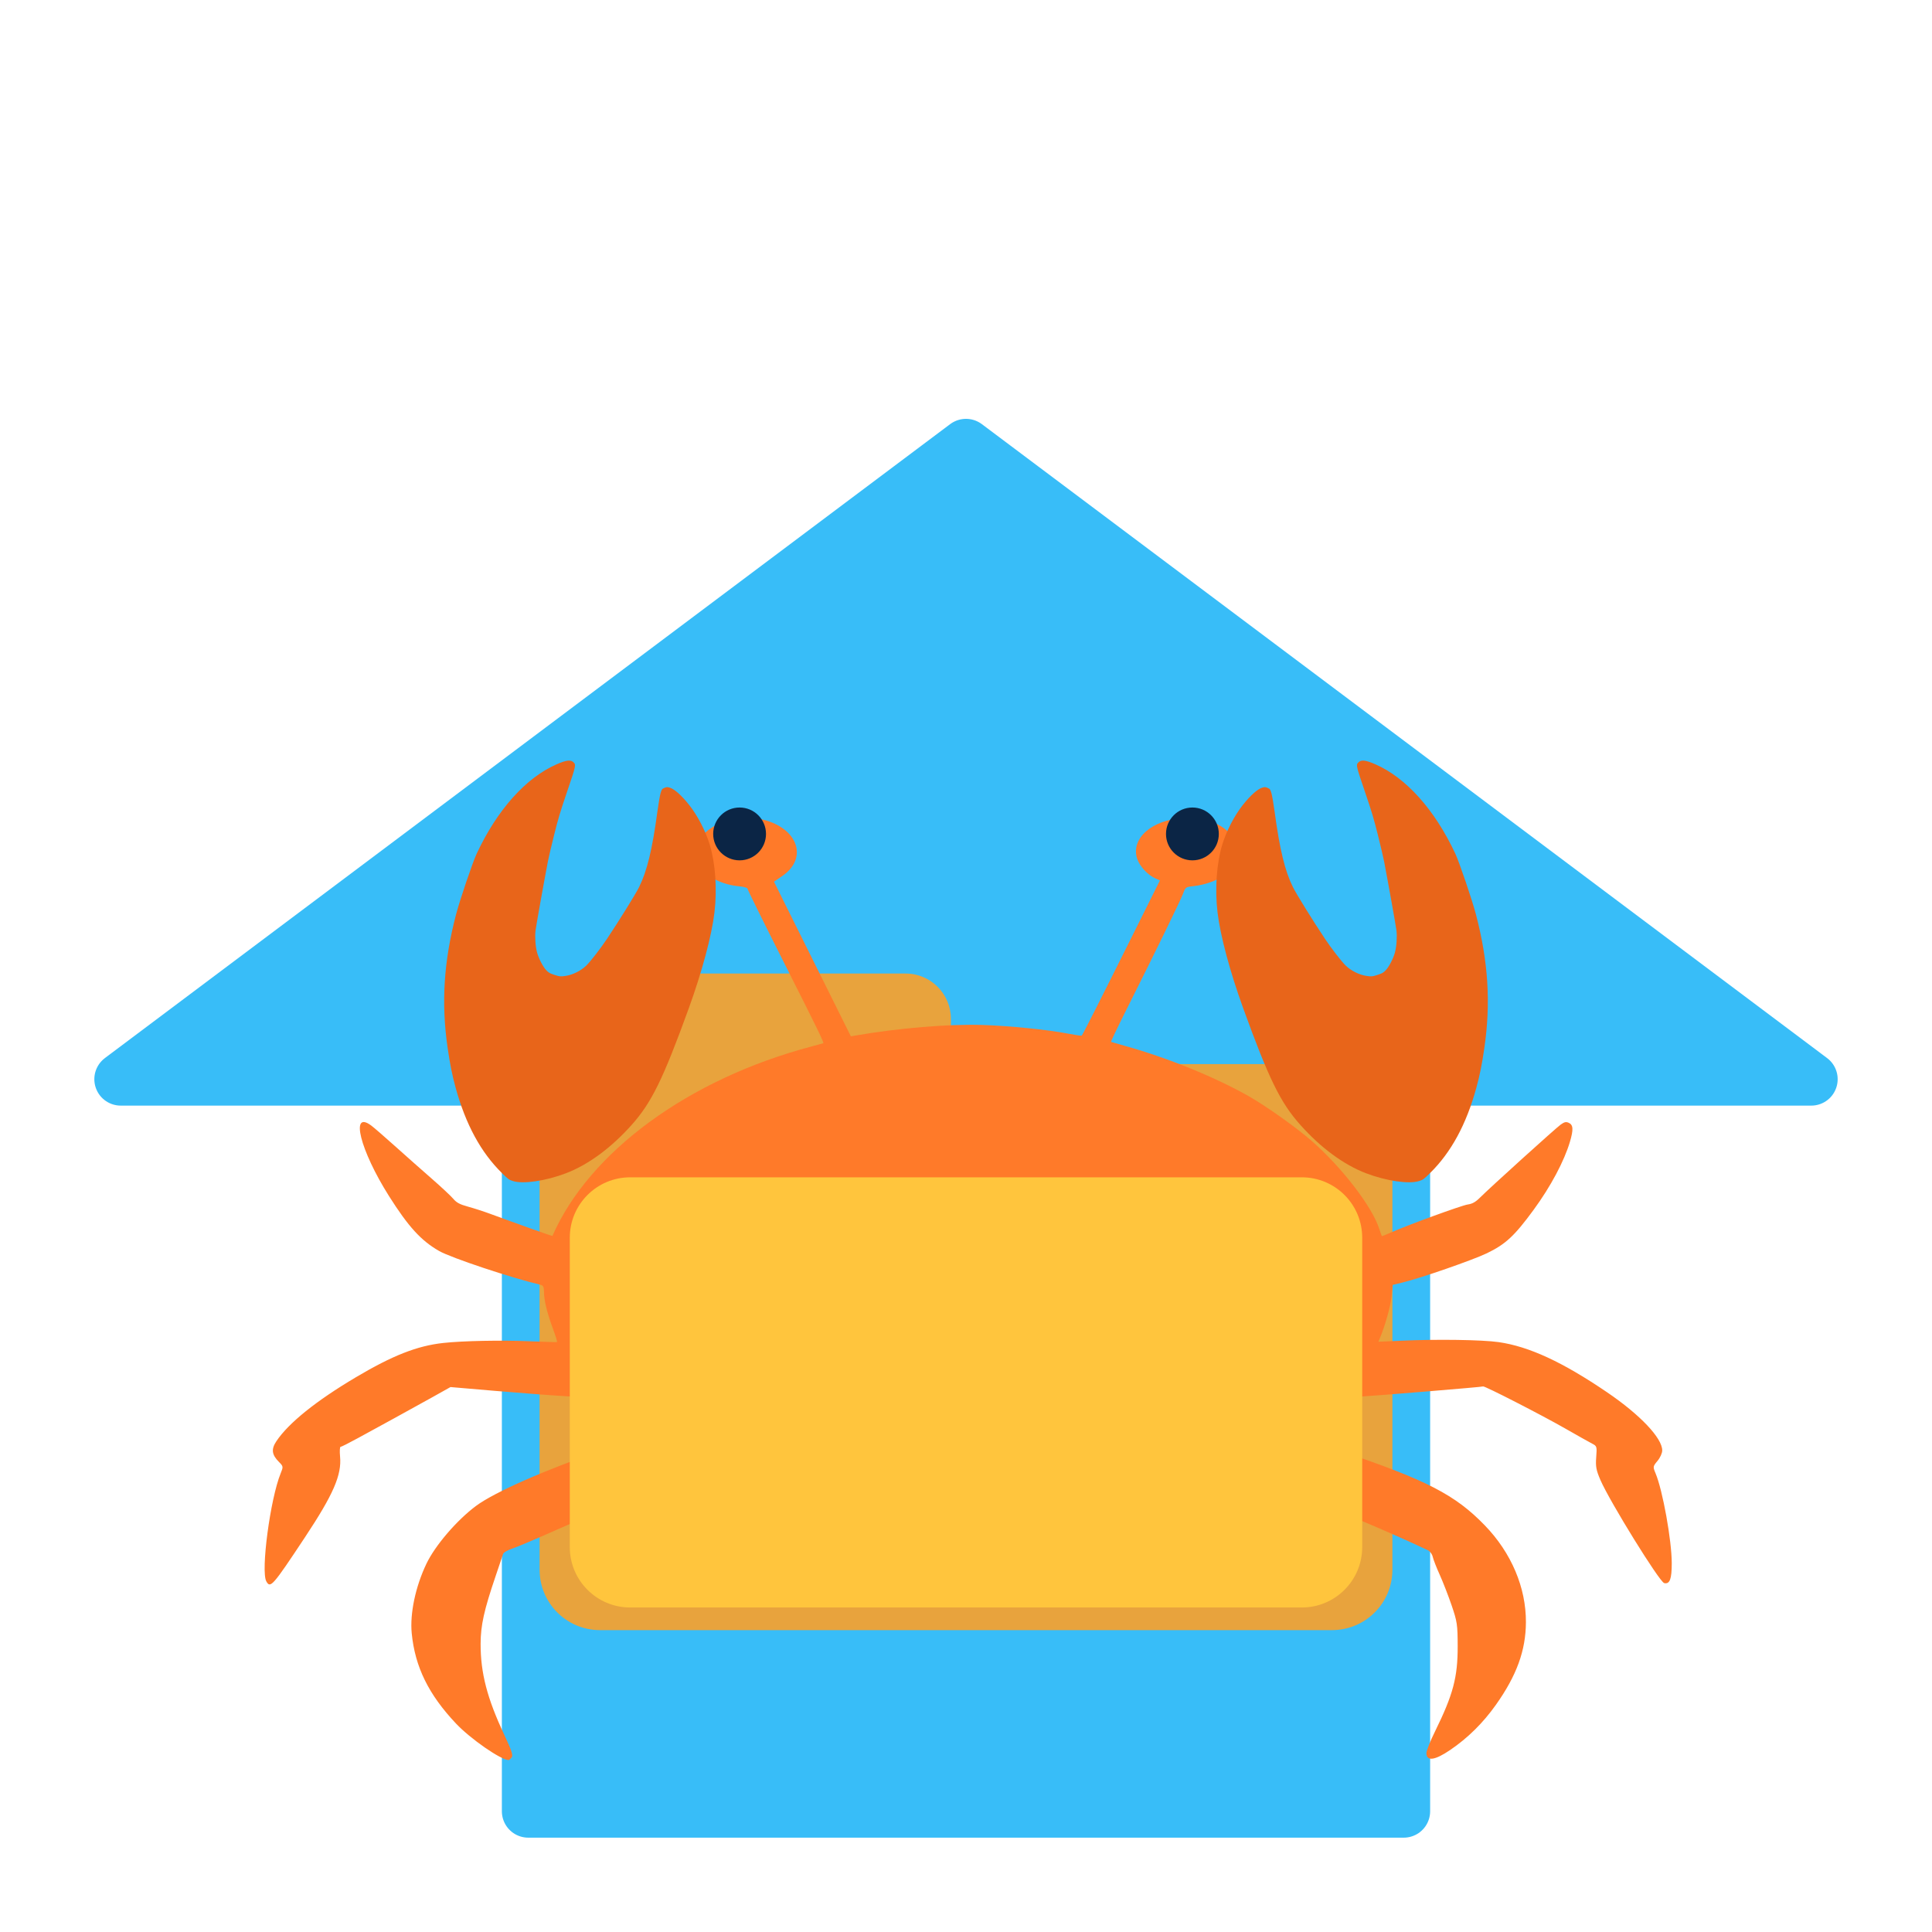
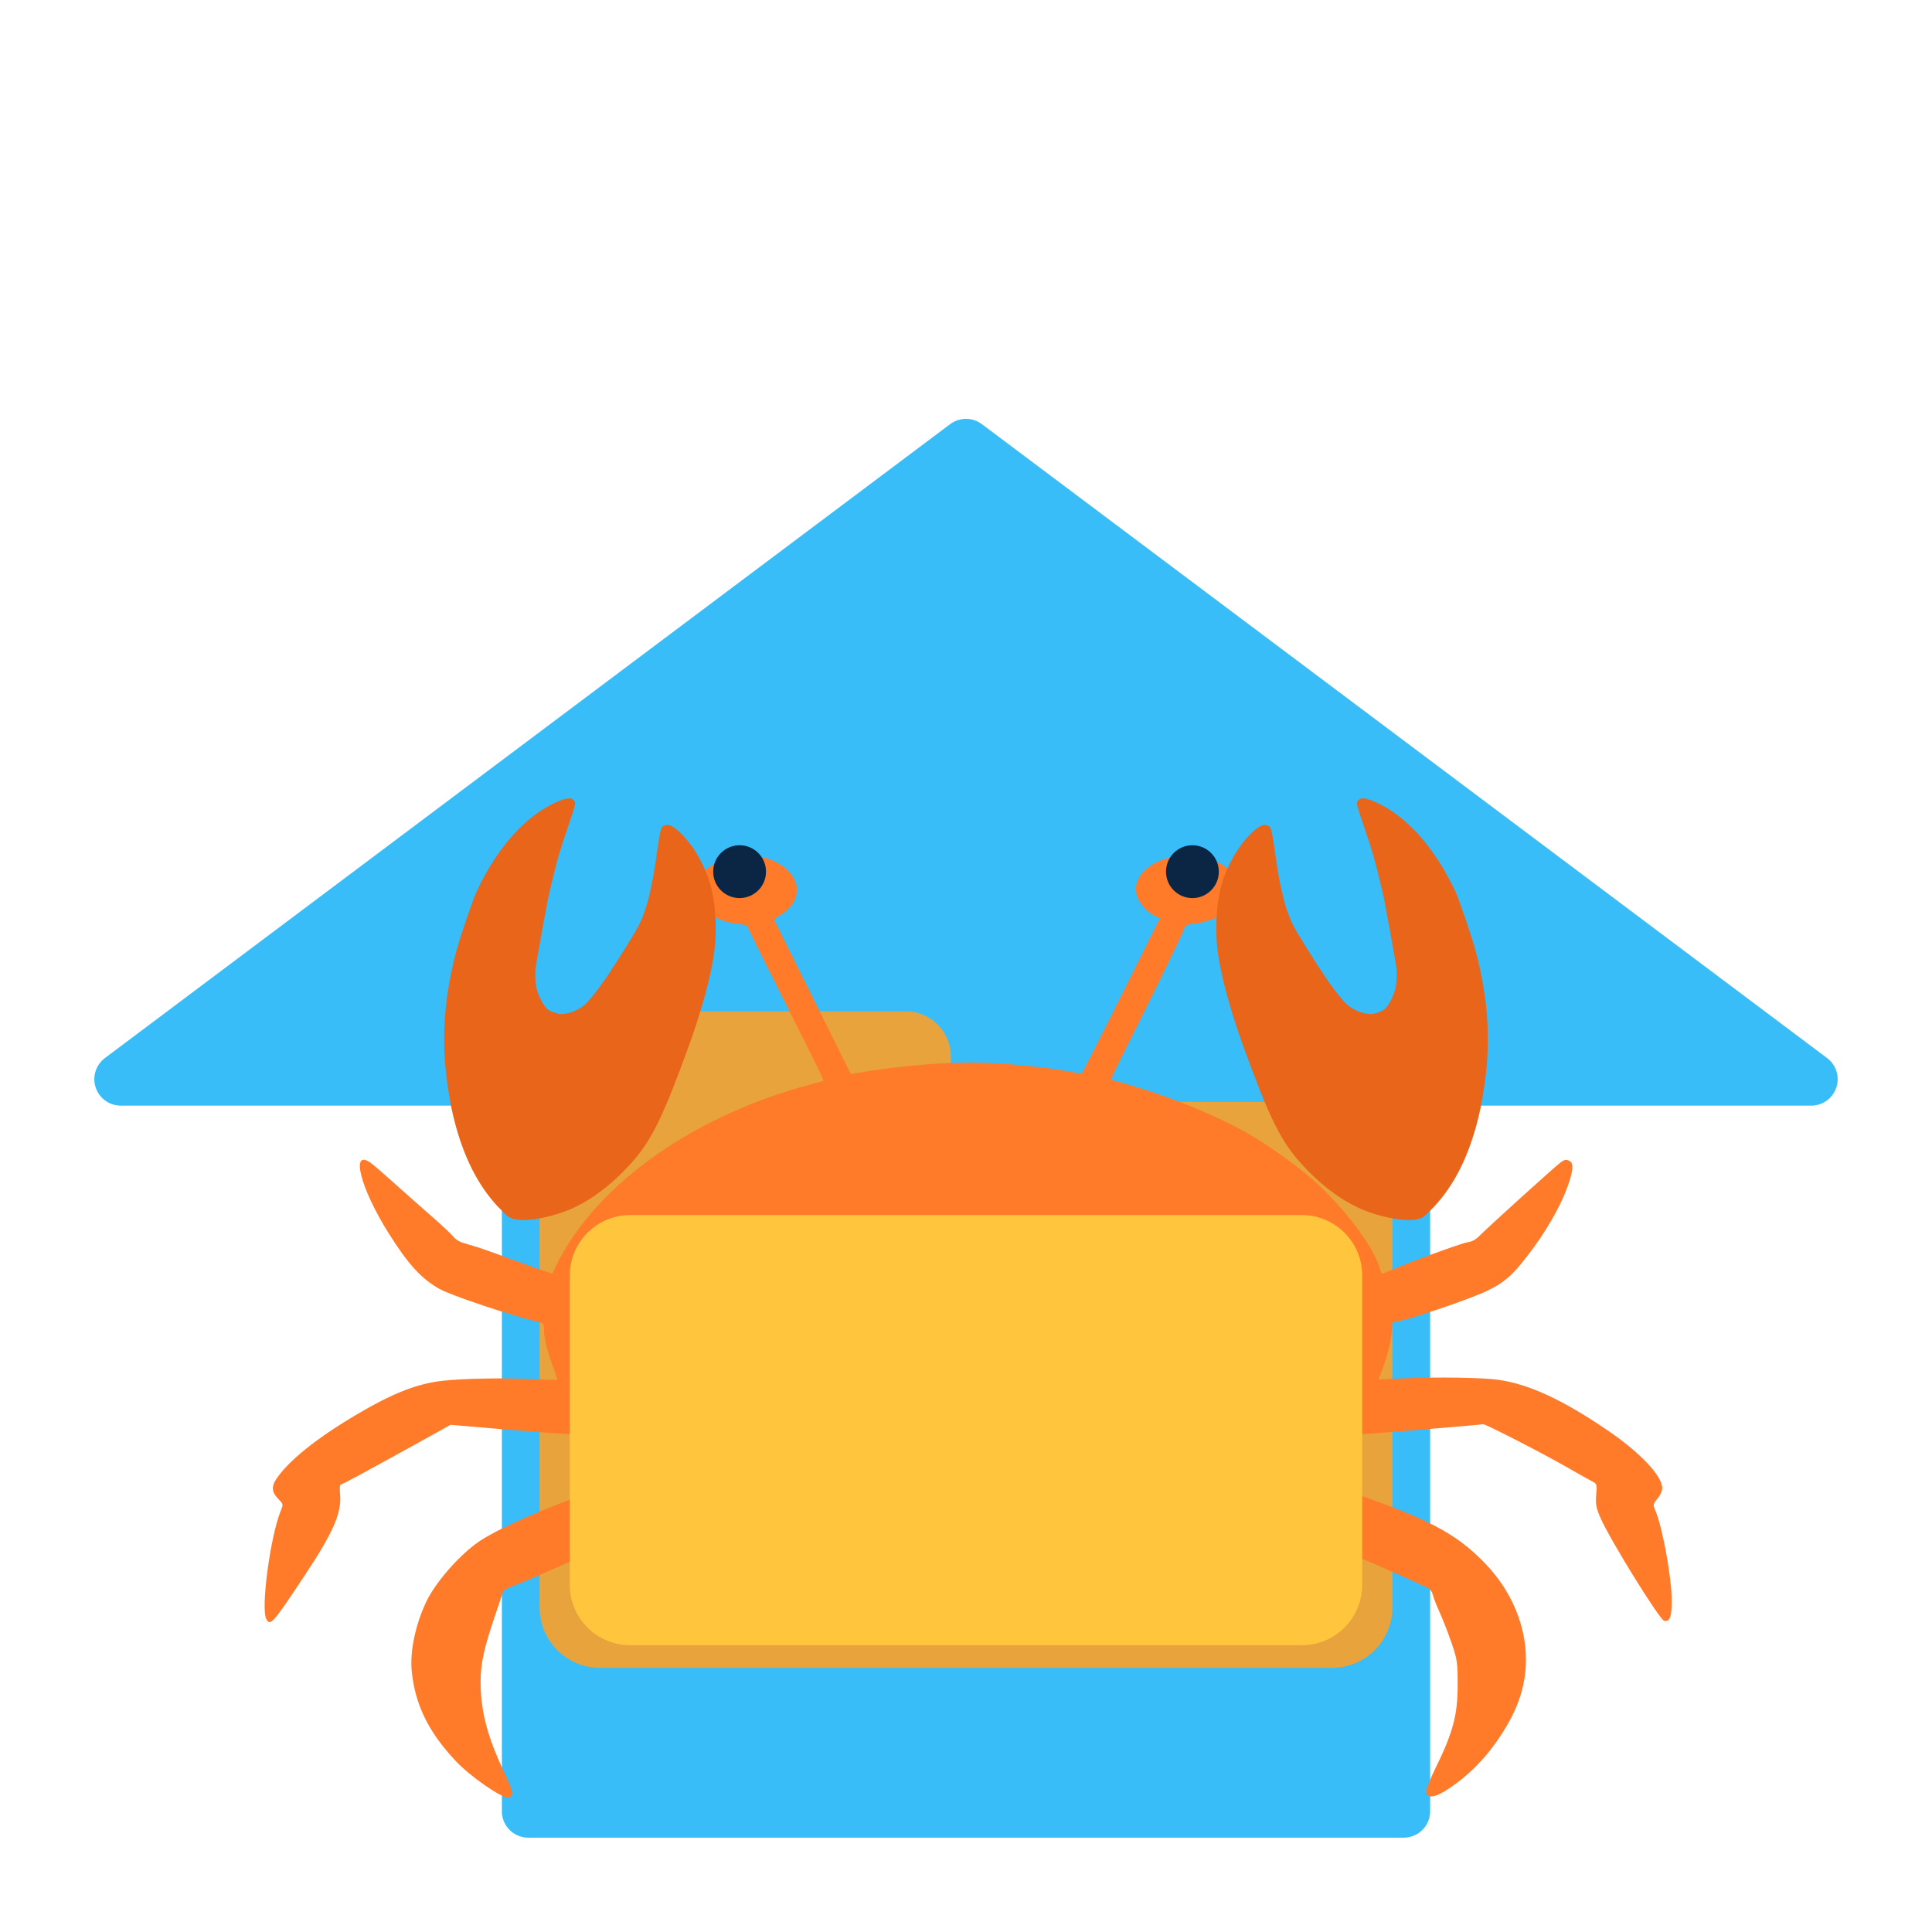
<svg xmlns="http://www.w3.org/2000/svg" viewBox="0 0 512 512" width="512" height="512">
  <path d="M256 118 L480 286 H372 V480 H140 V286 H32 Z" fill="#38BDF8" stroke="#38BDF8" stroke-width="14" stroke-linejoin="round" />
-   <rect x="160" y="258" width="92" height="32" rx="12" fill="#E8A33D" />
-   <rect x="143" y="282" width="226" height="150" rx="16" fill="#E8A33D" />
-   <g fill="#FF7A29" transform="translate(-2.0,169.9) scale(0.504,0.3444)">
+   <rect x="160" y="268" width="92" height="32" rx="12" fill="#E8A33D" />
+   <rect x="143" y="292" width="226" height="150" rx="16" fill="#E8A33D" />
+   <g fill="#FF7A29" transform="translate(-2.0,179.9) scale(0.504,0.3444)">
    <path d="M 385.462 138.366 C 379.171 141.295, 372.670 148.536, 371.011 154.462 C 369.417 160.155, 370.091 169.384, 372.461 174.320 C 376.090 181.881, 383.914 187.478, 392.497 188.655 C 395.017 189, 397 189.805, 397 190.484 C 397 191.150, 405.365 215.951, 415.588 245.598 C 434.707 301.039, 437.365 309.029, 436.818 309.430 C 436.643 309.559, 433.800 310.711, 430.500 311.990 C 366.087 336.965, 313.856 392.911, 294.429 457.738 C 294.363 457.959, 275.367 448.061, 261.500 440.580 C 258.200 438.800, 253.025 436.357, 250 435.151 C 245.755 433.460, 243.998 432.083, 242.301 429.120 C 241.091 427.007, 235.910 419.929, 230.788 413.390 C 225.666 406.850, 217.024 395.650, 211.582 388.500 C 206.141 381.350, 200.550 374.262, 199.158 372.750 C 187.944 360.570, 193.332 391.879, 208.494 427 C 218.707 450.657, 225.407 461.394, 234.912 469.332 C 241.183 474.570, 272.891 490.027, 288.250 495.333 C 289.587 495.794, 290.002 497.066, 290.008 500.719 C 290.018 507.229, 291.548 516.507, 294.639 528.802 C 296.064 534.468, 297.065 539.223, 296.865 539.368 C 296.664 539.514, 290.200 539.240, 282.500 538.760 C 267.511 537.825, 247.349 538.411, 236.975 540.081 C 223.284 542.286, 210.353 549.727, 191 566.536 C 170.154 584.642, 155.713 601.648, 149.314 615.626 C 146.491 621.792, 146.838 626.009, 150.628 631.594 C 152.941 635.002, 152.972 635.294, 151.567 640.310 C 146.085 659.878, 141.017 715.653, 144.006 723.516 C 146.141 729.131, 147.301 727.193, 164.362 689.500 C 179.264 656.580, 183.691 641.674, 182.781 627.495 C 182.517 623.373, 182.638 620, 183.050 620 C 183.462 620, 187.584 616.962, 192.210 613.250 C 196.836 609.538, 205.319 602.753, 211.060 598.173 C 216.802 593.593, 225.853 586.280, 231.173 581.921 L 240.846 573.997 264.460 576.953 C 277.448 578.580, 294.618 580.466, 302.614 581.145 L 317.154 582.381 318.971 585.940 C 321.545 590.982, 331.523 604.808, 335.779 609.232 C 337.754 611.284, 339.174 613.113, 338.935 613.297 C 338.696 613.480, 330.721 617.537, 321.214 622.311 C 290.891 637.538, 263.891 654.938, 254.255 665.464 C 244.108 676.547, 232.734 695.965, 228.167 710 C 222.413 727.684, 219.444 748.299, 220.461 763.500 C 222.189 789.296, 229.299 810.516, 243.704 832.870 C 251.337 844.713, 267.380 861, 271.415 861 C 271.698 861, 272.411 860.101, 272.999 859.002 C 273.849 857.413, 273.043 853.808, 269.059 841.390 C 260.102 813.468, 256.639 793.916, 256.682 771.500 C 256.710 757.347, 258.484 745.638, 264.564 719.500 C 266.483 711.250, 268.250 703.585, 268.491 702.466 C 268.750 701.266, 270.793 699.527, 273.476 698.224 C 275.977 697.009, 286.612 690.397, 297.110 683.531 C 307.608 676.665, 321.891 668.157, 328.849 664.625 C 335.807 661.092, 348.047 654.887, 356.049 650.836 L 370.598 643.470 379.549 649.271 C 402.879 664.390, 434.871 677.472, 462.071 683.014 C 485.105 687.709, 520.167 689.441, 541.500 686.939 C 580.997 682.306, 615.172 670.020, 646.363 649.237 C 653.342 644.587, 657.666 642.290, 658.382 642.853 C 659.459 643.700, 664.647 646.473, 690.500 660.017 C 707.751 669.055, 732.751 684.426, 754.613 699.436 C 755.874 700.302, 756.977 702.452, 757.347 704.767 C 757.688 706.902, 759.348 713.115, 761.036 718.574 C 762.723 724.033, 765.524 734.575, 767.259 742 C 770.174 754.474, 770.416 756.868, 770.437 773.500 C 770.468 797.352, 768.037 810.718, 758.530 838.958 C 756.039 846.360, 754 853.871, 754 855.649 C 754 862.151, 758.426 861.308, 766.492 853.268 C 775.798 843.991, 783.798 832.427, 790.542 818.500 C 801.458 795.959, 806.241 776.706, 806.317 755 C 806.410 728.313, 798.661 701.559, 784.733 680.478 C 769.184 656.944, 754.138 645.561, 709.250 623.375 C 697.563 617.599, 688 612.695, 688 612.478 C 688 612.261, 691.188 608.128, 695.084 603.292 C 698.980 598.456, 703.811 591.740, 705.820 588.367 L 709.472 582.233 716.986 581.575 C 728.627 580.554, 783.374 573.959, 783.809 573.525 C 784.439 572.894, 814.562 595.480, 827 605.909 C 833.325 611.212, 839.675 616.433, 841.111 617.510 C 843.640 619.407, 843.708 619.736, 843.277 627.984 C 842.904 635.124, 843.260 637.951, 845.480 645.484 C 850.341 661.983, 876.568 724.023, 879.028 724.843 C 881.959 725.820, 883 721.812, 882.999 709.559 C 882.997 692.105, 878.237 653.429, 874.481 640.350 C 873.048 635.358, 873.079 635.066, 875.489 630.850 C 876.900 628.381, 877.981 624.891, 877.988 622.779 C 878.019 613.305, 866.398 595.344, 849.088 578.109 C 825.583 554.707, 807.960 542.774, 791.930 539.407 C 783.308 537.596, 759.702 537.090, 741.116 538.318 L 728.731 539.136 729.406 536.818 C 732.184 527.283, 735.128 512.017, 735.652 504.435 L 736.277 495.371 741.389 493.577 C 750.732 490.298, 778.394 476.259, 785.763 471.057 C 795.625 464.095, 800.293 457.750, 810.375 437.609 C 819.322 419.734, 826.445 400.196, 829.465 385.248 C 831.385 375.748, 831.211 372.147, 828.761 370.613 C 827.367 369.740, 826.546 370.018, 824.628 372.012 C 822.050 374.691, 787.478 420.457, 782.207 428.169 C 779.868 431.590, 778.145 433.016, 775.758 433.504 C 772.540 434.162, 743.599 449.626, 735.130 455.212 C 732.727 456.797, 730.670 457.960, 730.559 457.797 C 730.449 457.634, 729.815 455.050, 729.152 452.056 C 725.377 435.020, 709.458 404.776, 693.593 384.500 C 685.565 374.240, 669.933 357.989, 660.695 350.300 C 642.913 335.500, 618.065 320.704, 595.500 311.478 C 591.650 309.904, 588.351 308.515, 588.168 308.393 C 587.986 308.270, 591.514 297.444, 596.008 284.335 C 611.695 238.581, 624.748 199.461, 626.032 194.352 C 627.281 189.382, 627.467 189.182, 631.413 188.571 C 638.285 187.508, 645.704 183.296, 648.845 178.675 C 652.770 172.901, 654 168.759, 654 161.318 C 654 145.776, 642.098 135.080, 626.078 136.227 C 609.695 137.399, 598.429 151.934, 601.896 167.426 C 603.194 173.224, 607.404 179.908, 611.414 182.536 L 613.868 184.143 600.526 223.322 C 582.638 275.850, 573.194 303.140, 572.748 303.585 C 572.546 303.788, 569.257 303.076, 565.440 302.003 C 554.660 298.974, 534.798 296.042, 520.500 295.369 C 502.881 294.539, 476.355 297.768, 453.932 303.472 L 451.364 304.126 431.150 244.621 L 410.936 185.116 415.312 180.741 C 428.384 167.669, 424.127 145.822, 407 138.079 C 400.668 135.216, 391.978 135.331, 385.462 138.366" />
  </g>
-   <rect x="151" y="312" width="210" height="114" rx="16" fill="#FFC53D" />
-   <g fill="#E8651A" transform="translate(33,-31) rotate(-72 100 322) translate(48.0,242.4) scale(0.1688)">
+   <rect x="151" y="322" width="210" height="114" rx="16" fill="#FFC53D" />
+   <g fill="#E8651A" transform="translate(33,-21) rotate(-72 100 322) translate(48.0,242.4) scale(0.1688)">
    <path d="M 560 314.076 C 483.768 318.510, 420.715 334.684, 356.694 366.225 C 333.385 377.708, 318.172 386.270, 301 397.568 C 251.168 430.355, 216.846 466.498, 196.195 507.934 C 189.792 520.783, 189.502 521.676, 189.552 528.434 C 189.676 545.154, 205.550 577.232, 226.700 603.500 C 250.292 632.801, 286.518 658.814, 331 678.393 C 373.978 697.310, 414.908 703.127, 533 707.103 C 593.897 709.153, 652.607 706.060, 688.500 698.910 C 724.745 691.690, 761.992 676.622, 787.500 658.859 C 805.650 646.221, 825.001 626.545, 836.697 608.837 C 847.111 593.069, 853 579.766, 853 572.009 C 853 567.919, 852.479 566.449, 850.077 563.766 C 847.288 560.649, 846.843 560.506, 840.327 560.629 C 836.572 560.700, 823.375 562.600, 811 564.851 C 751.886 575.603, 717.535 578.203, 689.358 574.057 C 677.568 572.323, 629.875 560.604, 597.352 551.451 C 579.354 546.386, 555.134 537.705, 546.841 533.347 C 536.604 527.968, 526.364 517.539, 521.342 507.378 C 517.738 500.085, 517.501 499.044, 517.509 490.552 C 517.517 482.525, 517.845 480.878, 520.400 476.006 C 523.819 469.485, 534.127 458.985, 542.500 453.493 C 550.506 448.242, 564.664 442.519, 574.500 440.559 C 581.318 439.200, 648.028 429.995, 683.500 425.519 C 689.550 424.755, 708.675 423.150, 726 421.951 C 753.305 420.062, 762.816 419.845, 797.420 420.324 C 840.024 420.913, 841.440 420.783, 843.970 416.055 C 847.006 410.383, 844.180 404.018, 833.067 391.500 C 798.020 352.020, 736.577 324.849, 661 315.409 C 645.952 313.529, 583.554 312.706, 560 314.076" />
  </g>
-   <g fill="#E8651A" transform="translate(512,0) scale(-1,1) translate(33,-31) rotate(-72 100 322) translate(48.0,242.4) scale(0.1688)">
+   <g fill="#E8651A" transform="translate(512,0) scale(-1,1) translate(33,-21) rotate(-72 100 322) translate(48.0,242.4) scale(0.1688)">
    <path d="M 560 314.076 C 483.768 318.510, 420.715 334.684, 356.694 366.225 C 333.385 377.708, 318.172 386.270, 301 397.568 C 251.168 430.355, 216.846 466.498, 196.195 507.934 C 189.792 520.783, 189.502 521.676, 189.552 528.434 C 189.676 545.154, 205.550 577.232, 226.700 603.500 C 250.292 632.801, 286.518 658.814, 331 678.393 C 373.978 697.310, 414.908 703.127, 533 707.103 C 593.897 709.153, 652.607 706.060, 688.500 698.910 C 724.745 691.690, 761.992 676.622, 787.500 658.859 C 805.650 646.221, 825.001 626.545, 836.697 608.837 C 847.111 593.069, 853 579.766, 853 572.009 C 853 567.919, 852.479 566.449, 850.077 563.766 C 847.288 560.649, 846.843 560.506, 840.327 560.629 C 836.572 560.700, 823.375 562.600, 811 564.851 C 751.886 575.603, 717.535 578.203, 689.358 574.057 C 677.568 572.323, 629.875 560.604, 597.352 551.451 C 579.354 546.386, 555.134 537.705, 546.841 533.347 C 536.604 527.968, 526.364 517.539, 521.342 507.378 C 517.738 500.085, 517.501 499.044, 517.509 490.552 C 517.517 482.525, 517.845 480.878, 520.400 476.006 C 523.819 469.485, 534.127 458.985, 542.500 453.493 C 550.506 448.242, 564.664 442.519, 574.500 440.559 C 581.318 439.200, 648.028 429.995, 683.500 425.519 C 689.550 424.755, 708.675 423.150, 726 421.951 C 753.305 420.062, 762.816 419.845, 797.420 420.324 C 840.024 420.913, 841.440 420.783, 843.970 416.055 C 847.006 410.383, 844.180 404.018, 833.067 391.500 C 798.020 352.020, 736.577 324.849, 661 315.409 C 645.952 313.529, 583.554 312.706, 560 314.076" />
  </g>
-   <circle cx="196" cy="221" r="7" fill="#0B2545" />
-   <circle cx="316" cy="221" r="7" fill="#0B2545" />
+   <circle cx="196" cy="231" r="7" fill="#0B2545" />
+   <circle cx="316" cy="231" r="7" fill="#0B2545" />
</svg>
